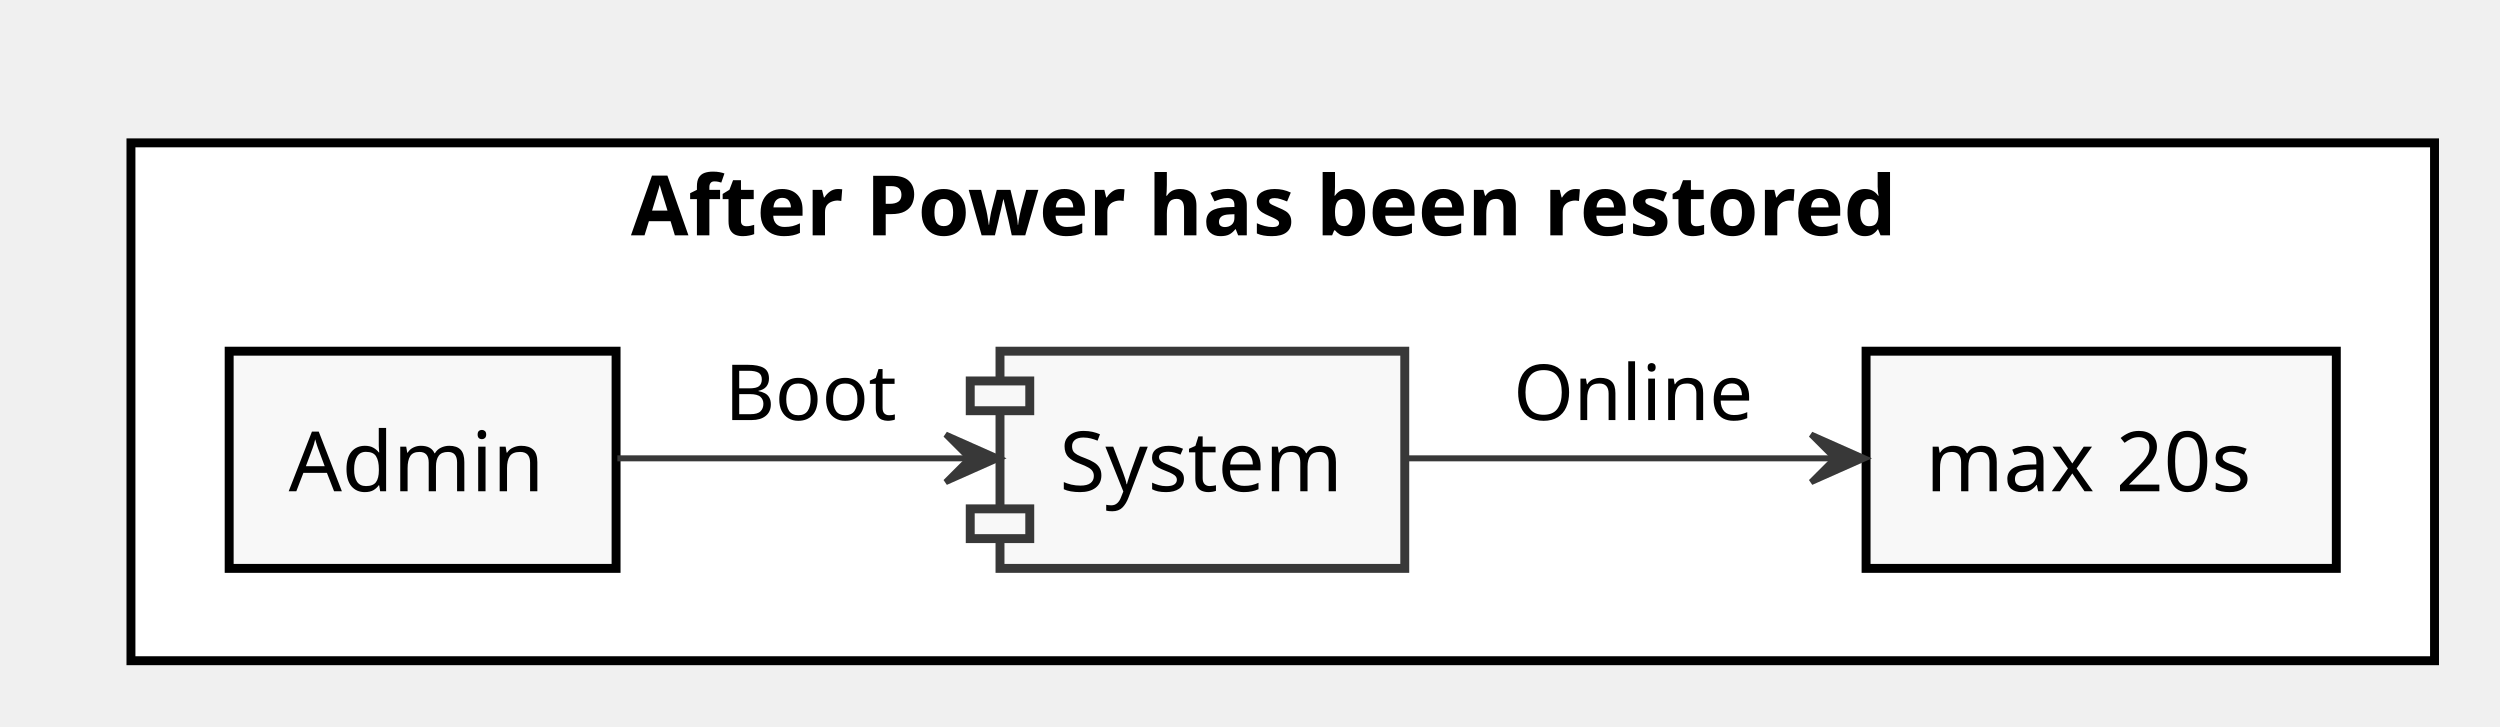
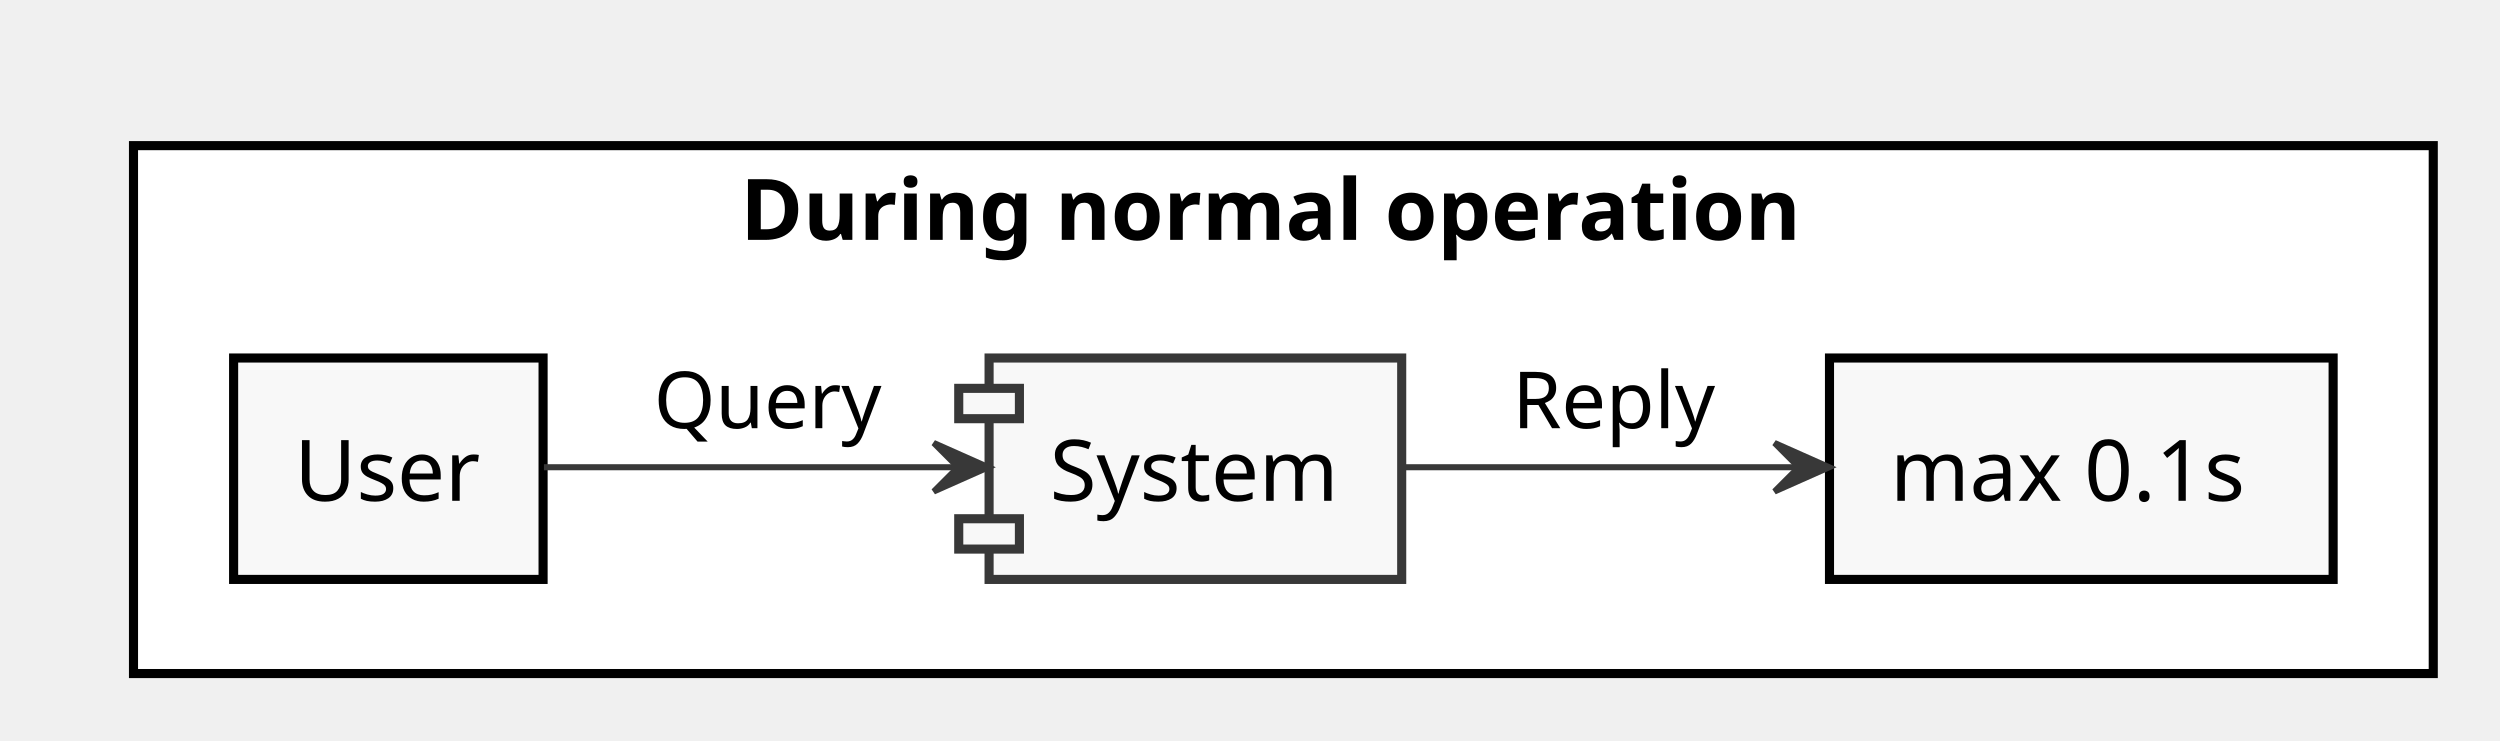
- <svg xmlns="http://www.w3.org/2000/svg" contentScriptType="application/ecmascript" contentStyleType="text/css" height="122px" preserveAspectRatio="none" style="width:420px;height:122px;" version="1.1" viewBox="0 0 420 122" width="420px" zoomAndPan="magnify">
+ <svg xmlns="http://www.w3.org/2000/svg" contentScriptType="application/ecmascript" contentStyleType="text/css" height="122px" preserveAspectRatio="none" style="width:412px;height:122px;" version="1.1" viewBox="0 0 412 122" width="412px" zoomAndPan="magnify">
  <defs />
  <g>
-     <rect fill="#FFFFFF" height="87" style="stroke: #000000; stroke-width: 1.5;" width="387" x="22" y="24" />
-     <text fill="#000000" font-family="sans-serif" font-size="14" font-weight="bold" lengthAdjust="spacingAndGlyphs" textLength="219" x="106" y="39.535">After Power has been restored</text>
-     <rect fill="#F8F8F8" height="36.488" style="stroke: #000000; stroke-width: 1.5;" width="65" x="38.5" y="59" />
-     <text fill="#000000" font-family="sans-serif" font-size="14" lengthAdjust="spacingAndGlyphs" textLength="45" x="48.5" y="82.535">Admin</text>
-     <rect fill="#F8F8F8" height="36.488" style="stroke: #000000; stroke-width: 1.5;" width="79" x="313.5" y="59" />
-     <text fill="#000000" font-family="sans-serif" font-size="14" lengthAdjust="spacingAndGlyphs" textLength="59" x="323.5" y="82.535">max 20s</text>
-     <rect fill="#F8F8F8" height="36.488" style="stroke: #383838; stroke-width: 1.5;" width="68" x="168" y="59" />
-     <rect fill="#F8F8F8" height="5" style="stroke: #383838; stroke-width: 1.5;" width="10" x="163" y="64" />
-     <rect fill="#F8F8F8" height="5" style="stroke: #383838; stroke-width: 1.5;" width="10" x="163" y="85.488" />
-     <text fill="#000000" font-family="sans-serif" font-size="14" lengthAdjust="spacingAndGlyphs" textLength="48" x="178" y="82.535">System</text>
-     <path d="M103.72,77 C121.59,77 143.85,77 162.66,77 " fill="none" id="Source-&gt;System" style="stroke: #383838; stroke-width: 1.0;" />
-     <polygon fill="#383838" points="167.87,77,158.87,73,162.87,77,158.87,81,167.87,77" style="stroke: #383838; stroke-width: 1.0;" />
-     <text fill="#000000" font-family="sans-serif" font-size="13" lengthAdjust="spacingAndGlyphs" textLength="28" x="121.75" y="70.568">Boot</text>
-     <path d="M236.26,77 C257.54,77 285.12,77 308.13,77 " fill="none" id="System-&gt;Measure" style="stroke: #383838; stroke-width: 1.0;" />
-     <polygon fill="#383838" points="313.26,77,304.26,73,308.26,77,304.26,81,313.26,77" style="stroke: #383838; stroke-width: 1.0;" />
-     <text fill="#000000" font-family="sans-serif" font-size="13" lengthAdjust="spacingAndGlyphs" textLength="41" x="254.25" y="70.568">Online</text>
+     <rect fill="#FFFFFF" height="87" style="stroke: #000000; stroke-width: 1.5;" width="379" x="22" y="24" />
+     <text fill="#000000" font-family="sans-serif" font-size="14" font-weight="bold" lengthAdjust="spacingAndGlyphs" textLength="179" x="122" y="39.535">During normal operation</text>
+     <rect fill="#F8F8F8" height="36.488" style="stroke: #000000; stroke-width: 1.5;" width="51" x="38.5" y="59" />
+     <text fill="#000000" font-family="sans-serif" font-size="14" lengthAdjust="spacingAndGlyphs" textLength="31" x="48.5" y="82.535">User</text>
+     <rect fill="#F8F8F8" height="36.488" style="stroke: #000000; stroke-width: 1.5;" width="83" x="301.5" y="59" />
+     <text fill="#000000" font-family="sans-serif" font-size="14" lengthAdjust="spacingAndGlyphs" textLength="63" x="311.5" y="82.535">max 0.1s</text>
+     <rect fill="#F8F8F8" height="36.488" style="stroke: #383838; stroke-width: 1.5;" width="68" x="163" y="59" />
+     <rect fill="#F8F8F8" height="5" style="stroke: #383838; stroke-width: 1.5;" width="10" x="158" y="64" />
+     <rect fill="#F8F8F8" height="5" style="stroke: #383838; stroke-width: 1.5;" width="10" x="158" y="85.488" />
+     <text fill="#000000" font-family="sans-serif" font-size="14" lengthAdjust="spacingAndGlyphs" textLength="48" x="173" y="82.535">System</text>
+     <path d="M89.64,77 C108.93,77 135.71,77 157.69,77 " fill="none" id="Source-&gt;System" style="stroke: #383838; stroke-width: 1.0;" />
+     <polygon fill="#383838" points="162.88,77,153.88,73,157.88,77,153.88,81,162.88,77" style="stroke: #383838; stroke-width: 1.0;" />
+     <text fill="#000000" font-family="sans-serif" font-size="13" lengthAdjust="spacingAndGlyphs" textLength="37" x="107.75" y="70.568">Query</text>
+     <path d="M231.23,77 C250.66,77 275.25,77 296.42,77 " fill="none" id="System-&gt;Measure" style="stroke: #383838; stroke-width: 1.0;" />
+     <polygon fill="#383838" points="301.44,77,292.44,73,296.44,77,292.44,81,301.44,77" style="stroke: #383838; stroke-width: 1.0;" />
+     <text fill="#000000" font-family="sans-serif" font-size="13" lengthAdjust="spacingAndGlyphs" textLength="34" x="249.25" y="70.568">Reply</text>
  </g>
</svg>
